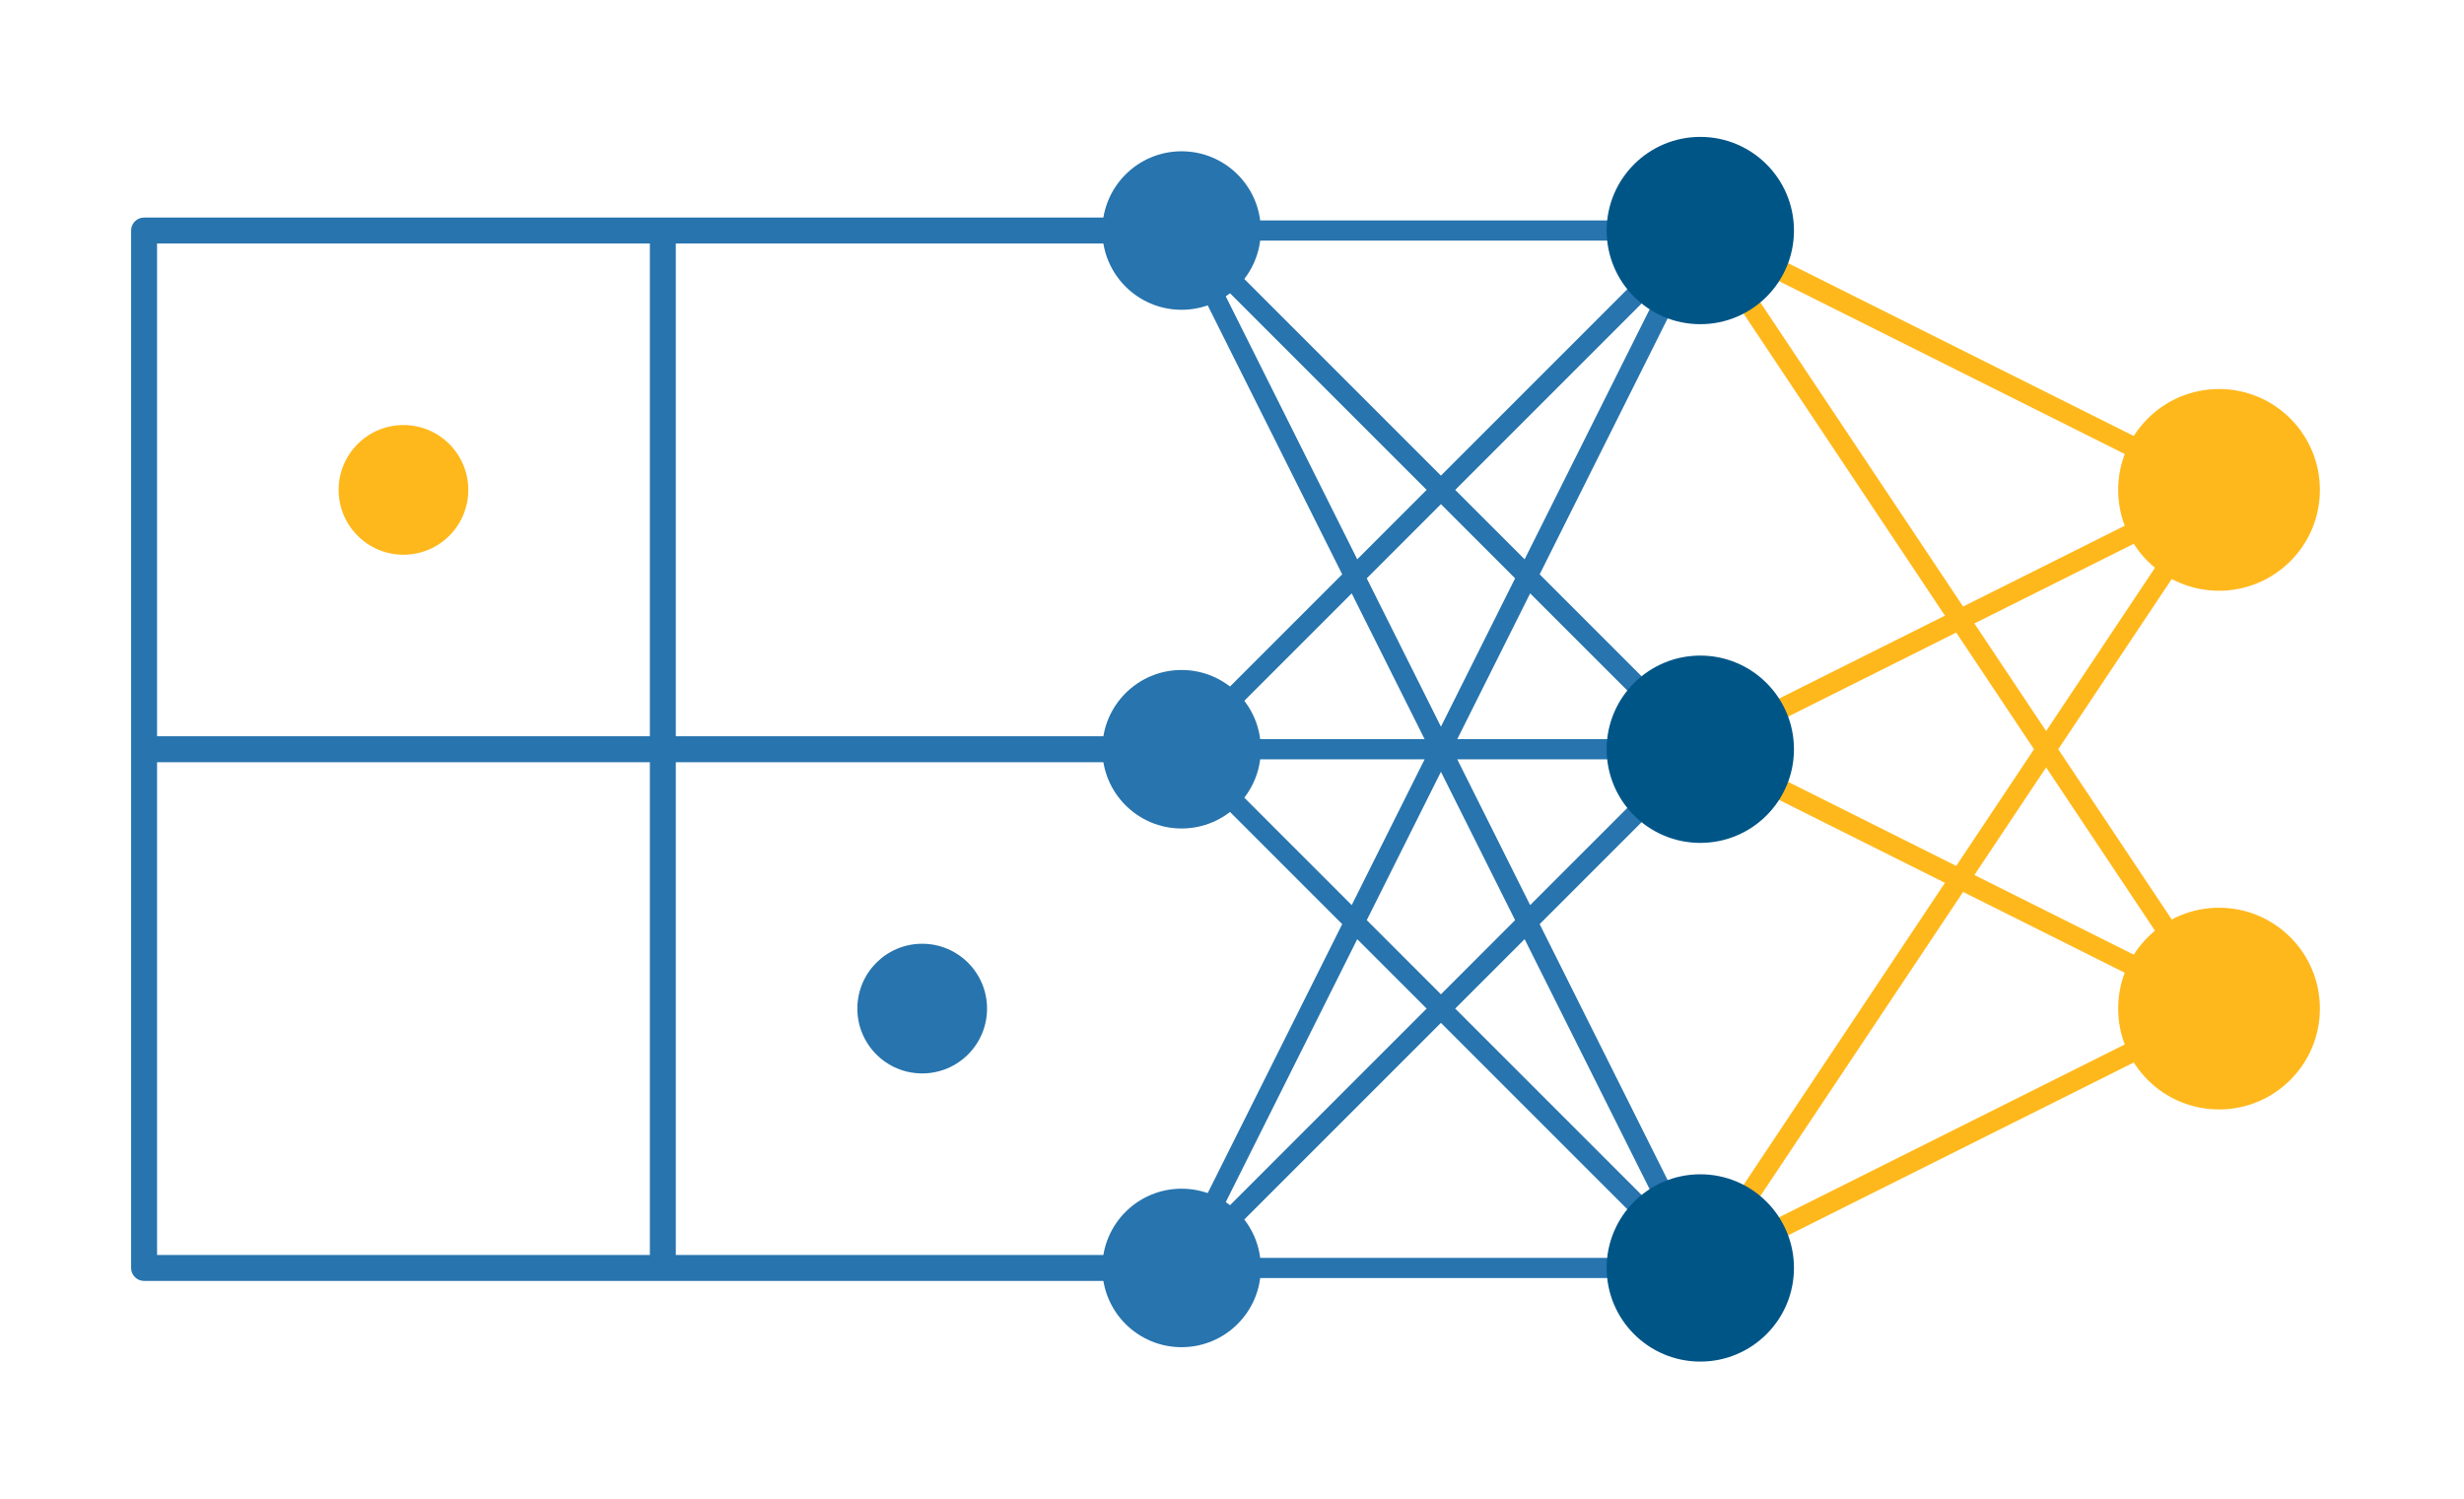
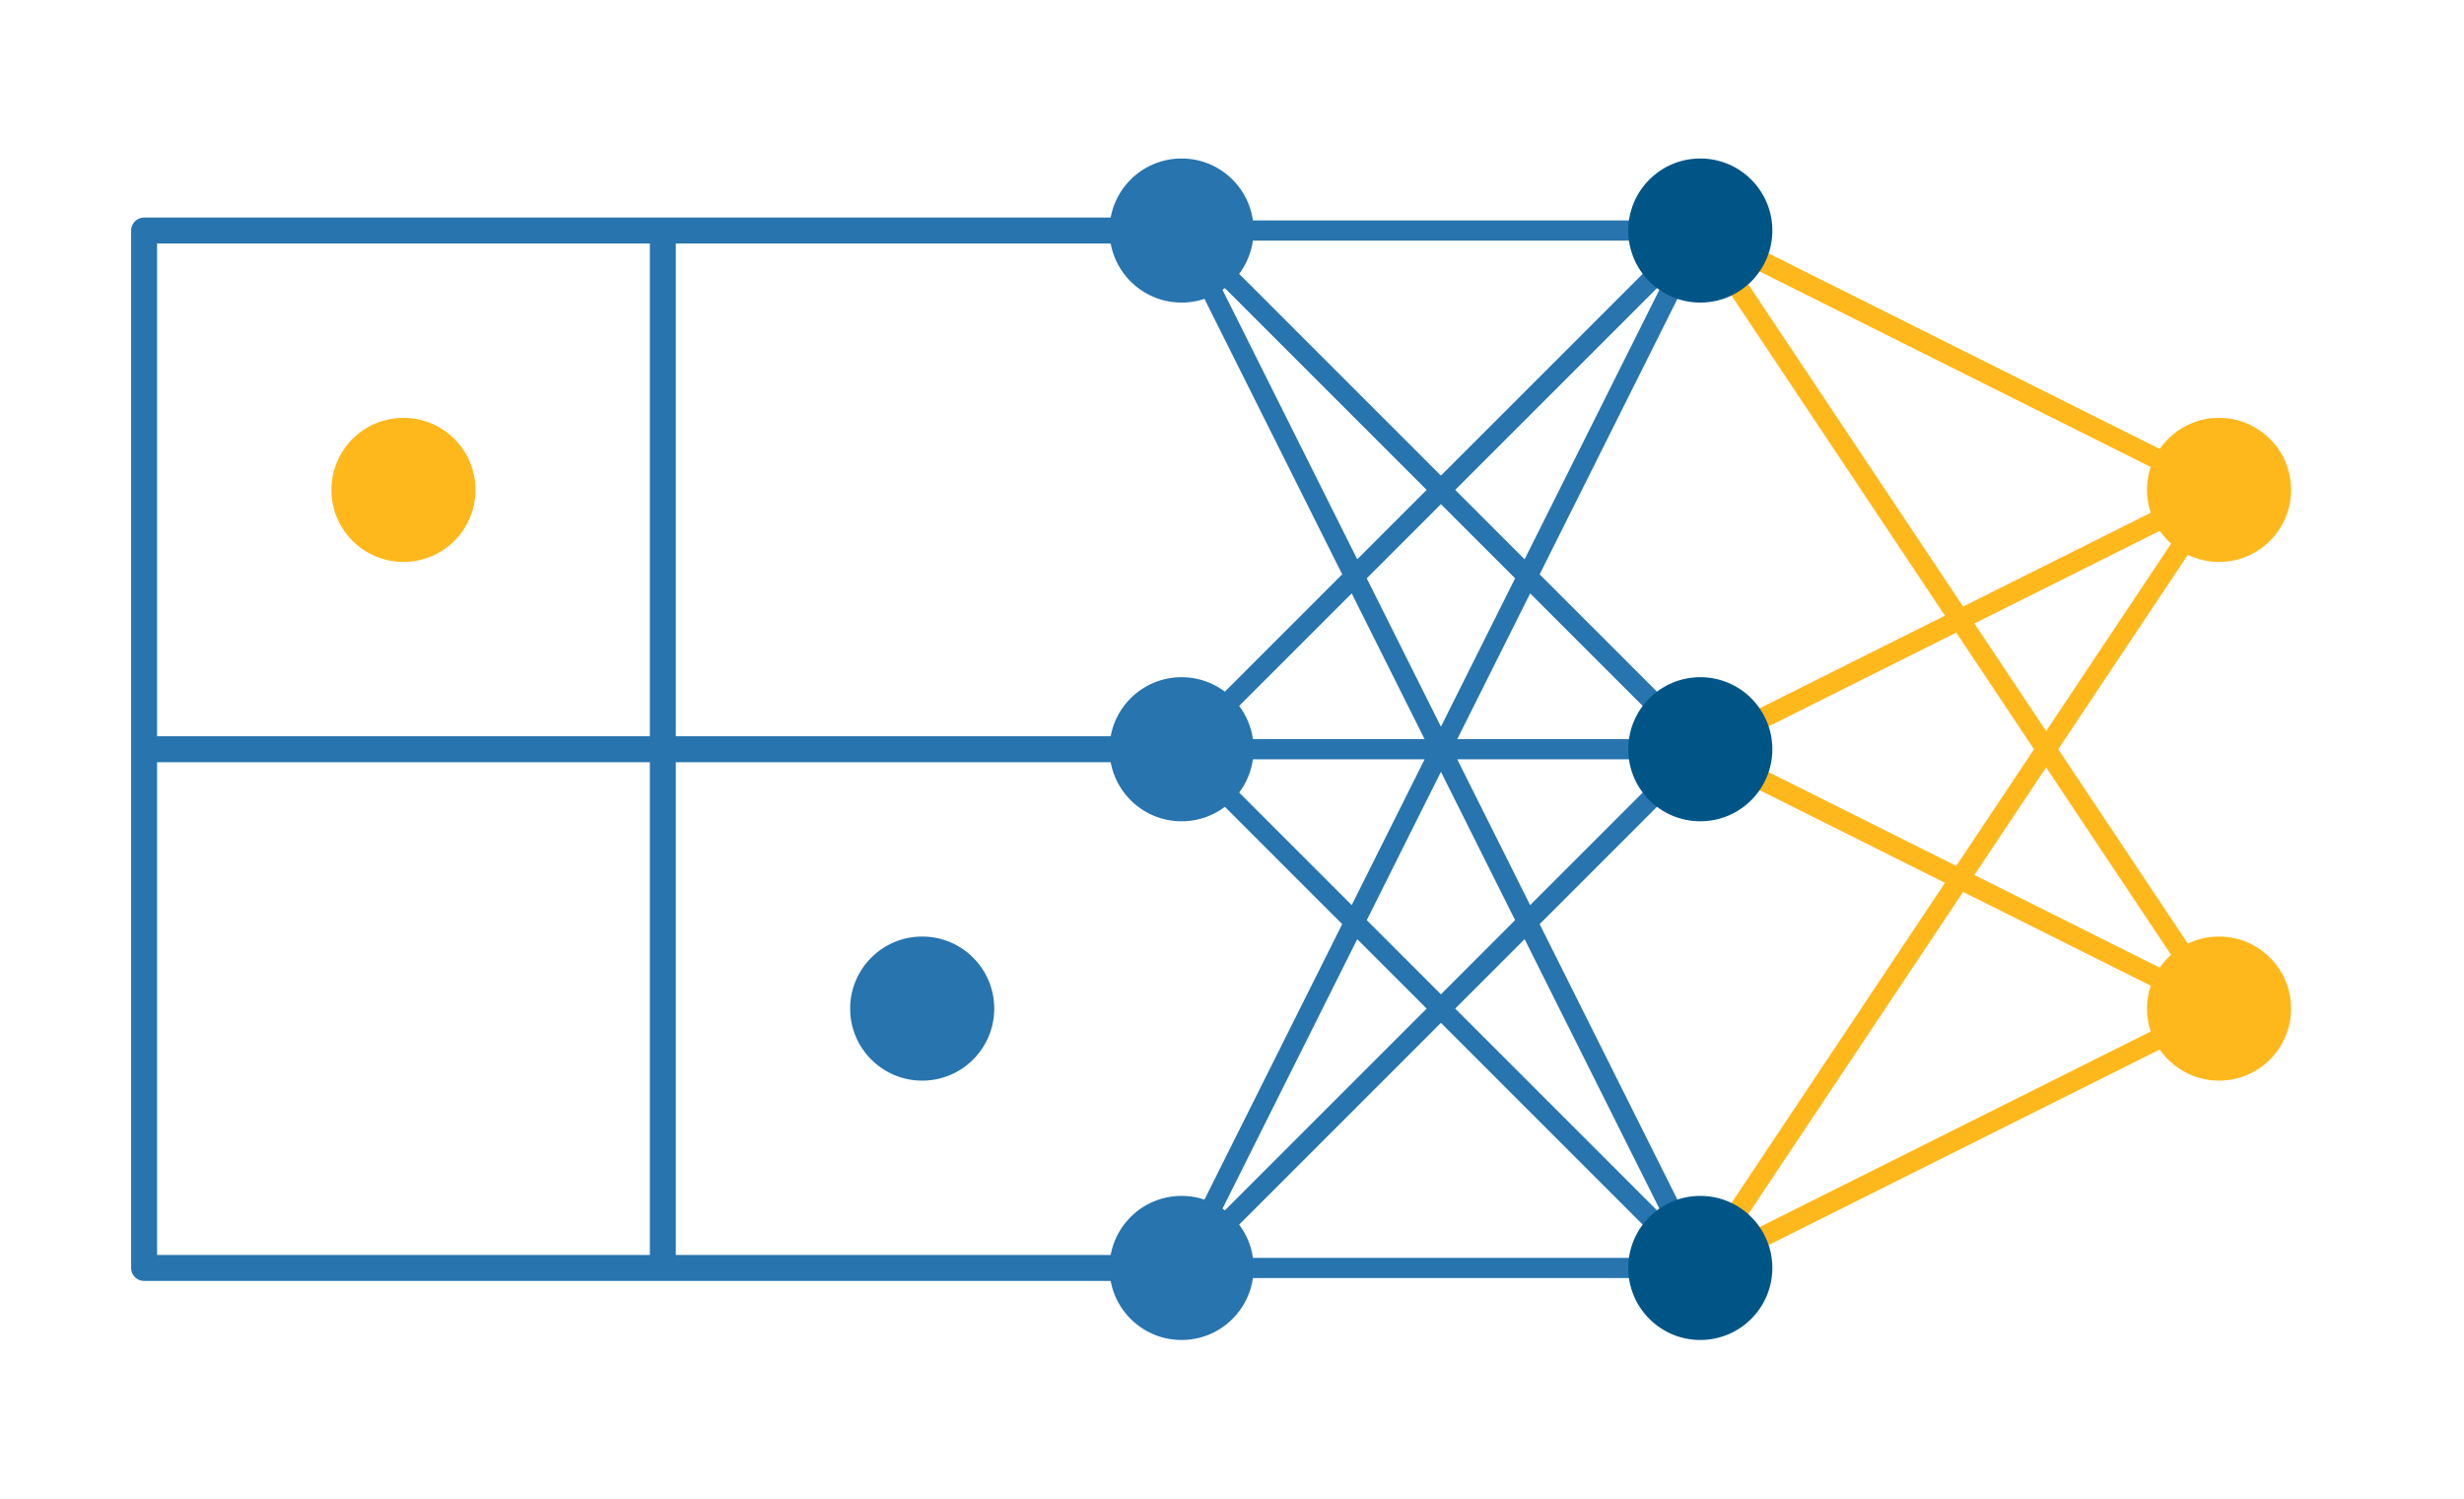
<svg xmlns="http://www.w3.org/2000/svg" viewBox="0 0 342.00 208.00" width="342.00" height="208.00">
  <g id="mark" transform="translate(0.00 0.00) scale(2)">
    <path d="M10 16H82M10 52H82M10 88H82M10 16V88M46 16V88" fill="none" stroke="#2774AE" stroke-width="1.8" stroke-linecap="round" />
    <path d="M82 16L118 16M82 16L118 52M82 16L118 88M82 52L118 16M82 52L118 52M82 52L118 88M82 88L118 16M82 88L118 52M82 88L118 88" fill="none" stroke="#2774AE" stroke-width="1.4" />
    <path d="M118 16L154 34M118 16L154 70M118 52L154 34M118 52L154 70M118 88L154 34M118 88L154 70" fill="none" stroke="#FFB81C" stroke-width="1.4" />
-     <circle cx="28" cy="34" r="4.5" fill="#FFB81C" />
-     <circle cx="64" cy="70" r="4.5" fill="#2774AE" />
-     <circle cx="82" cy="16" r="5.5" fill="#2774AE" />
-     <circle cx="82" cy="52" r="5.5" fill="#2774AE" />
-     <circle cx="82" cy="88" r="5.5" fill="#2774AE" />
-     <circle cx="118" cy="16" r="6.5" fill="#005587" />
-     <circle cx="118" cy="52" r="6.5" fill="#005587" />
-     <circle cx="118" cy="88" r="6.5" fill="#005587" />
-     <circle cx="154" cy="34" r="7" fill="#FFB81C" />
-     <circle cx="154" cy="70" r="7" fill="#FFB81C" />
+     <circle cx="28" cy="34" r="5" fill="#FFB81C" />
+     <circle cx="64" cy="70" r="5" fill="#2774AE" />
+     <circle cx="82" cy="16" r="5" fill="#2774AE" />
+     <circle cx="82" cy="52" r="5" fill="#2774AE" />
+     <circle cx="82" cy="88" r="5" fill="#2774AE" />
+     <circle cx="118" cy="16" r="5" fill="#005587" />
+     <circle cx="118" cy="52" r="5" fill="#005587" />
+     <circle cx="118" cy="88" r="5" fill="#005587" />
+     <circle cx="154" cy="34" r="5" fill="#FFB81C" />
+     <circle cx="154" cy="70" r="5" fill="#FFB81C" />
  </g>
</svg>
